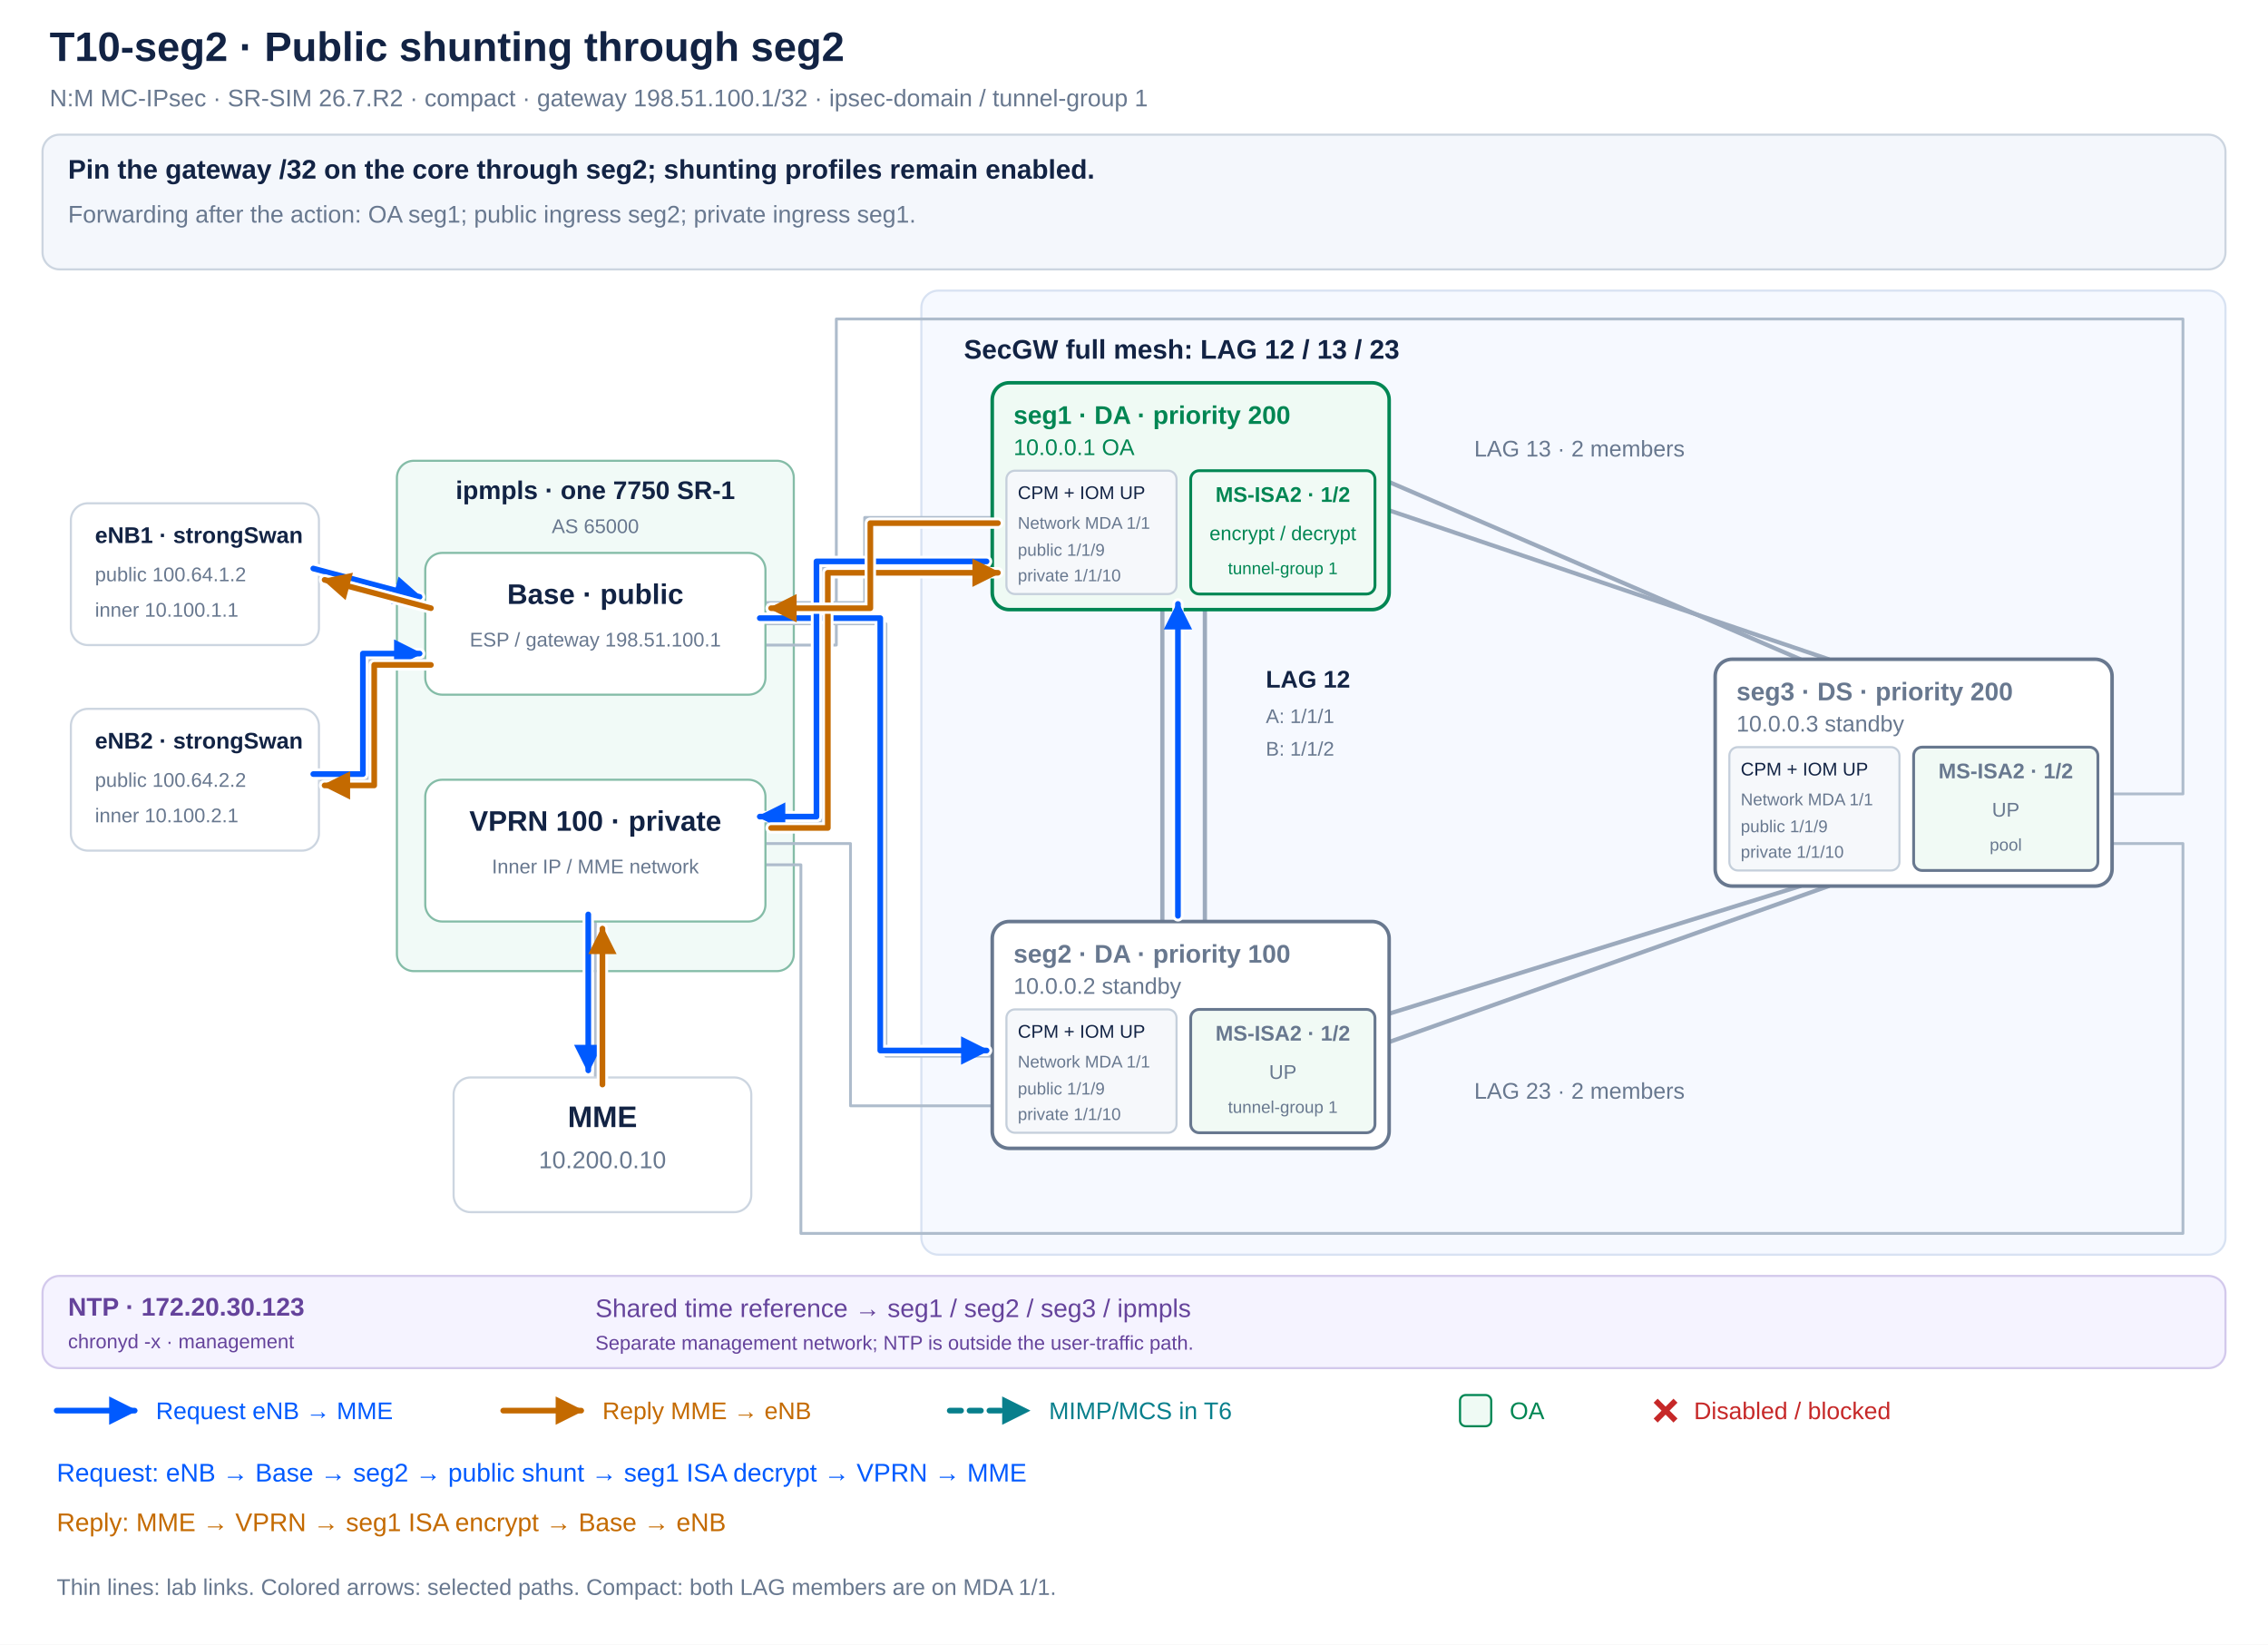
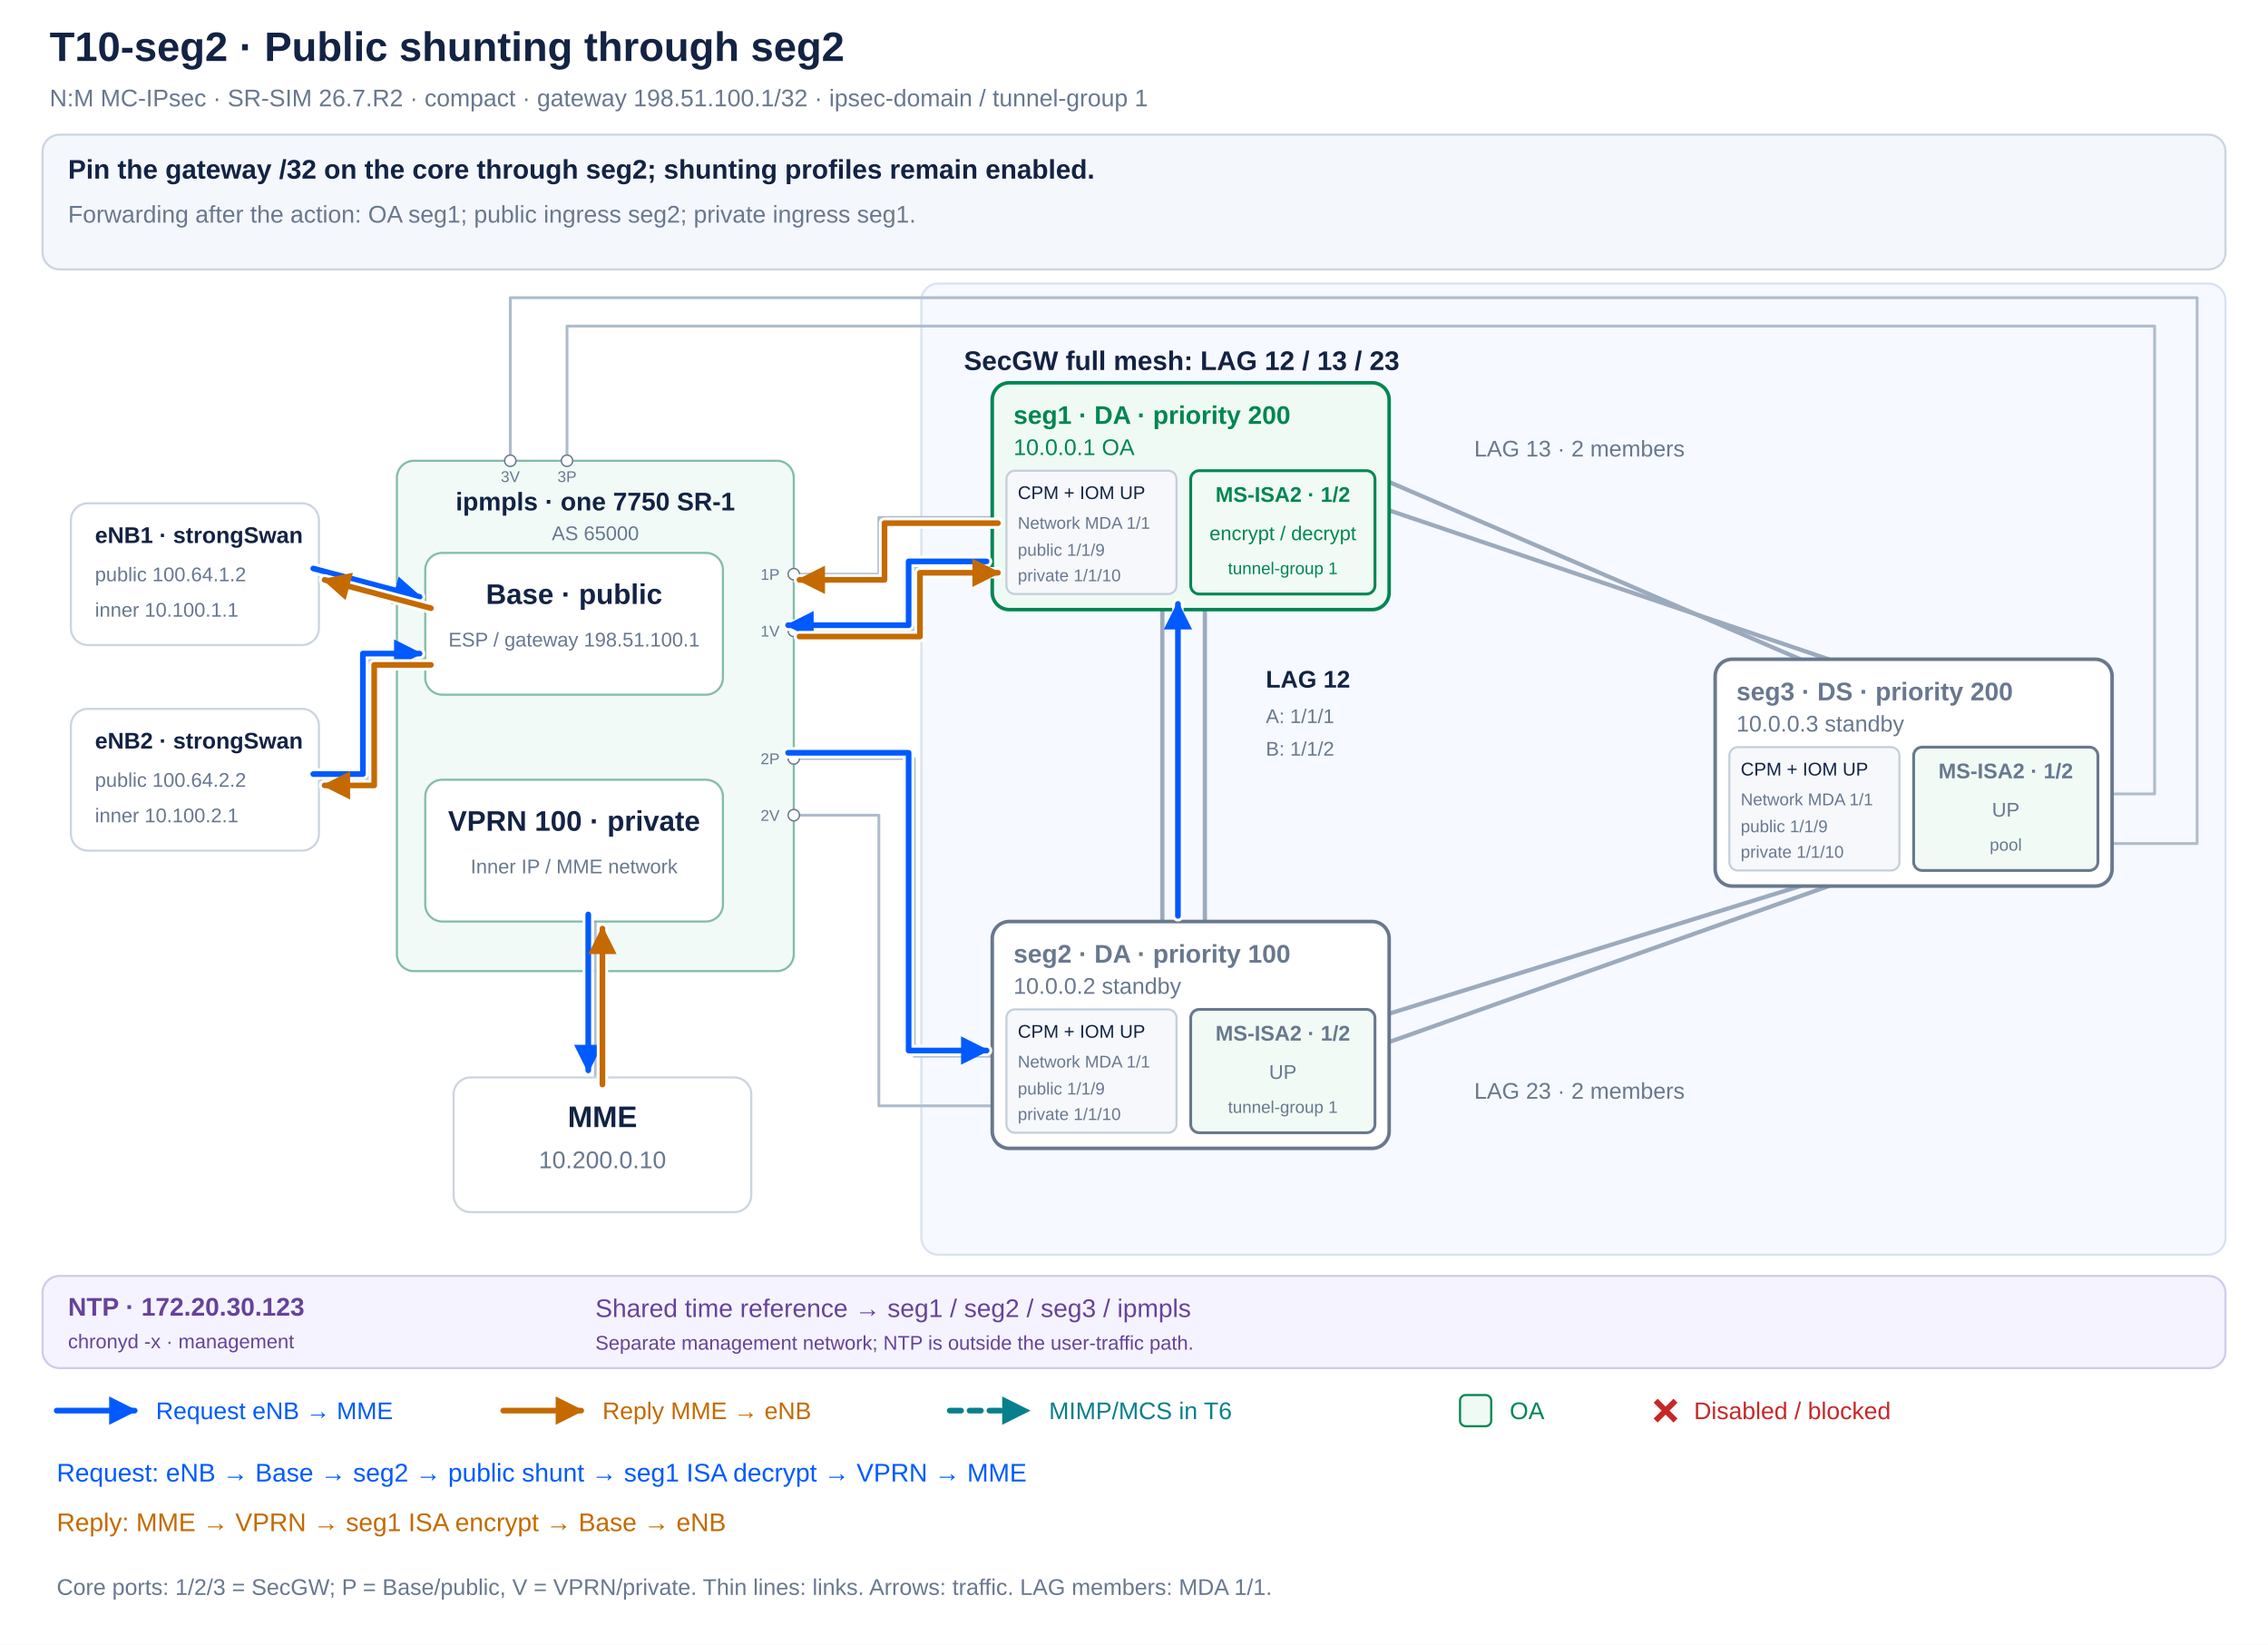
<svg xmlns="http://www.w3.org/2000/svg" width="1600" height="1160" viewBox="0 0 1600 1160" font-family="Arial, sans-serif">
  <defs>
    <marker id="m005aff" viewBox="0 0 10 10" refX="9" refY="5" markerWidth="5" markerHeight="5" orient="auto">
      <path d="M0,0 L10,5 L0,10z" fill="#005aff" />
    </marker>
    <marker id="mc46a00" viewBox="0 0 10 10" refX="9" refY="5" markerWidth="5" markerHeight="5" orient="auto">
      <path d="M0,0 L10,5 L0,10z" fill="#c46a00" />
    </marker>
    <marker id="mc62828" viewBox="0 0 10 10" refX="9" refY="5" markerWidth="5" markerHeight="5" orient="auto">
      <path d="M0,0 L10,5 L0,10z" fill="#c62828" />
    </marker>
    <marker id="m087f8c" viewBox="0 0 10 10" refX="9" refY="5" markerWidth="5" markerHeight="5" orient="auto">
      <path d="M0,0 L10,5 L0,10z" fill="#087f8c" />
    </marker>
  </defs>
  <rect width="1600" height="1160" fill="white" />
  <text x="35" y="43" font-size="29" fill="#122344" text-anchor="start" font-weight="700">T10-seg2 · Public shunting through seg2</text>
  <text x="35" y="75" font-size="17" fill="#68788f" text-anchor="start" font-weight="400">N:M MC-IPsec · SR-SIM 26.7.R2 · compact · gateway 198.51.100.1/32 · ipsec-domain / tunnel-group 1</text>
  <rect x="30" y="95" width="1540" height="95" rx="12" fill="#f4f7fc" stroke="#ccd5e0" stroke-width="1.5" />
  <text x="48" y="126" font-size="19" fill="#122344" text-anchor="start" font-weight="600">Pin the gateway /32 on the core through seg2; shunting profiles remain enabled.</text>
  <text x="48" y="157" font-size="17" fill="#68788f" text-anchor="start" font-weight="400">Forwarding after the action: OA seg1; public ingress seg2; private ingress seg1.</text>
-   <rect x="650" y="205" width="920" height="680" rx="12" fill="#f6f9ff" stroke="#d8e2f2" stroke-width="1.5" />
-   <text x="680" y="253" font-size="19" fill="#122344" text-anchor="start" font-weight="600">SecGW full mesh: LAG 12 / 13 / 23</text>
+   <rect x="650" y="200" width="920" height="685" rx="12" fill="#f6f9ff" stroke="#d8e2f2" stroke-width="1.5" />
+   <text x="680" y="261" font-size="19" fill="#122344" text-anchor="start" font-weight="600">SecGW full mesh: LAG 12 / 13 / 23</text>
  <rect x="280" y="325" width="280" height="360" rx="12" fill="#f1faf7" stroke="#84bca7" stroke-width="1.5" />
-   <text x="420" y="352" font-size="18" fill="#122344" text-anchor="middle" font-weight="600">ipmpls · one 7750 SR-1</text>
-   <text x="420" y="376" font-size="14" fill="#68788f" text-anchor="middle" font-weight="400">AS 65000</text>
-   <polyline points="540,425 610,425 610,365 700,365" fill="none" stroke="#aebccc" stroke-width="2" stroke-linejoin="round" stroke-linecap="round" />
-   <polyline points="540,580 580,580 580,400 700,400" fill="none" stroke="#aebccc" stroke-width="2" stroke-linejoin="round" stroke-linecap="round" />
-   <polyline points="540,440 625,440 625,745 700,745" fill="none" stroke="#aebccc" stroke-width="2" stroke-linejoin="round" stroke-linecap="round" />
-   <polyline points="540,595 600,595 600,780 700,780" fill="none" stroke="#aebccc" stroke-width="2" stroke-linejoin="round" stroke-linecap="round" />
-   <polyline points="540,455 590,455 590,225 1540,225 1540,560 1490,560" fill="none" stroke="#aebccc" stroke-width="2" stroke-linejoin="round" stroke-linecap="round" />
-   <polyline points="540,610 565,610 565,870 1540,870 1540,595 1490,595" fill="none" stroke="#aebccc" stroke-width="2" stroke-linejoin="round" stroke-linecap="round" />
+   <text x="420" y="360" font-size="18" fill="#122344" text-anchor="middle" font-weight="600">ipmpls · one 7750 SR-1</text>
+   <text x="420" y="381" font-size="14" fill="#68788f" text-anchor="middle" font-weight="400">AS 65000</text>
+   <polyline points="560,405 620,405 620,365 700,365" fill="none" stroke="#aebccc" stroke-width="2" stroke-linejoin="round" stroke-linecap="round" />
+   <polyline points="560,445 645,445 645,400 700,400" fill="none" stroke="#aebccc" stroke-width="2" stroke-linejoin="round" stroke-linecap="round" />
+   <polyline points="560,535 645,535 645,745 700,745" fill="none" stroke="#aebccc" stroke-width="2" stroke-linejoin="round" stroke-linecap="round" />
+   <polyline points="560,575 620,575 620,780 700,780" fill="none" stroke="#aebccc" stroke-width="2" stroke-linejoin="round" stroke-linecap="round" />
+   <polyline points="400,325 400,230 1520,230 1520,560 1490,560" fill="none" stroke="#aebccc" stroke-width="2" stroke-linejoin="round" stroke-linecap="round" />
+   <polyline points="360,325 360,210 1550,210 1550,595 1490,595" fill="none" stroke="#aebccc" stroke-width="2" stroke-linejoin="round" stroke-linecap="round" />
  <polyline points="225,405 300,425" fill="none" stroke="#b4bfce" stroke-width="2" stroke-linejoin="round" stroke-linecap="round" />
  <polyline points="225,550 260,550 260,465 300,465" fill="none" stroke="#b4bfce" stroke-width="2" stroke-linejoin="round" stroke-linecap="round" />
  <polyline points="420,650 420,760" fill="none" stroke="#b4bfce" stroke-width="2" stroke-linejoin="round" stroke-linecap="round" />
  <polyline points="820,430 820,650" fill="none" stroke="#9caabd" stroke-width="3" stroke-linejoin="round" stroke-linecap="round" />
  <polyline points="850,430 850,650" fill="none" stroke="#9caabd" stroke-width="3" stroke-linejoin="round" stroke-linecap="round" />
  <polyline points="980,340 1270,465" fill="none" stroke="#9caabd" stroke-width="3" stroke-linejoin="round" stroke-linecap="round" />
  <polyline points="980,360 1290,465" fill="none" stroke="#9caabd" stroke-width="3" stroke-linejoin="round" stroke-linecap="round" />
  <polyline points="980,715 1270,625" fill="none" stroke="#9caabd" stroke-width="3" stroke-linejoin="round" stroke-linecap="round" />
  <polyline points="980,735 1290,625" fill="none" stroke="#9caabd" stroke-width="3" stroke-linejoin="round" stroke-linecap="round" />
-   <rect x="300" y="390" width="240" height="100" rx="12" fill="white" stroke="#84bca7" stroke-width="1.5" />
-   <text x="420" y="426" font-size="20" fill="#122344" text-anchor="middle" font-weight="600">Base · public</text>
-   <text x="420" y="456" font-size="14" fill="#68788f" text-anchor="middle" font-weight="400">ESP / gateway 198.51.100.1</text>
-   <rect x="300" y="550" width="240" height="100" rx="12" fill="white" stroke="#84bca7" stroke-width="1.5" />
-   <text x="420" y="586" font-size="20" fill="#122344" text-anchor="middle" font-weight="600">VPRN 100 · private</text>
-   <text x="420" y="616" font-size="14" fill="#68788f" text-anchor="middle" font-weight="400">Inner IP / MME network</text>
+   <rect x="300" y="390" width="210" height="100" rx="12" fill="white" stroke="#84bca7" stroke-width="1.5" />
+   <text x="405" y="426" font-size="20" fill="#122344" text-anchor="middle" font-weight="600">Base · public</text>
+   <text x="405" y="456" font-size="14" fill="#68788f" text-anchor="middle" font-weight="400">ESP / gateway 198.51.100.1</text>
+   <rect x="300" y="550" width="210" height="100" rx="12" fill="white" stroke="#84bca7" stroke-width="1.5" />
+   <text x="405" y="586" font-size="20" fill="#122344" text-anchor="middle" font-weight="600">VPRN 100 · private</text>
+   <text x="405" y="616" font-size="14" fill="#68788f" text-anchor="middle" font-weight="400">Inner IP / MME network</text>
+   <circle cx="560" cy="405" r="4" fill="white" stroke="#68788f" />
+   <text x="550" y="409" font-size="11" fill="#68788f" text-anchor="end" font-weight="400">1P</text>
+   <circle cx="560" cy="445" r="4" fill="white" stroke="#68788f" />
+   <text x="550" y="449" font-size="11" fill="#68788f" text-anchor="end" font-weight="400">1V</text>
+   <circle cx="560" cy="535" r="4" fill="white" stroke="#68788f" />
+   <text x="550" y="539" font-size="11" fill="#68788f" text-anchor="end" font-weight="400">2P</text>
+   <circle cx="560" cy="575" r="4" fill="white" stroke="#68788f" />
+   <text x="550" y="579" font-size="11" fill="#68788f" text-anchor="end" font-weight="400">2V</text>
+   <circle cx="400" cy="325" r="4" fill="white" stroke="#68788f" />
+   <text x="400" y="340" font-size="11" fill="#68788f" text-anchor="middle" font-weight="400">3P</text>
+   <circle cx="360" cy="325" r="4" fill="white" stroke="#68788f" />
+   <text x="360" y="340" font-size="11" fill="#68788f" text-anchor="middle" font-weight="400">3V</text>
  <rect x="50" y="355" width="175" height="100" rx="12" fill="white" stroke="#ccd5e0" stroke-width="1.5" />
  <text x="67" y="383" font-size="16" fill="#122344" text-anchor="start" font-weight="600">eNB1 · strongSwan</text>
  <text x="67" y="410" font-size="14" fill="#68788f" text-anchor="start" font-weight="400">public 100.64.1.2</text>
  <text x="67" y="435" font-size="14" fill="#68788f" text-anchor="start" font-weight="400">inner 10.100.1.1</text>
  <rect x="50" y="500" width="175" height="100" rx="12" fill="white" stroke="#ccd5e0" stroke-width="1.5" />
  <text x="67" y="528" font-size="16" fill="#122344" text-anchor="start" font-weight="600">eNB2 · strongSwan</text>
  <text x="67" y="555" font-size="14" fill="#68788f" text-anchor="start" font-weight="400">public 100.64.2.2</text>
  <text x="67" y="580" font-size="14" fill="#68788f" text-anchor="start" font-weight="400">inner 10.100.2.1</text>
  <rect x="320" y="760" width="210" height="95" rx="12" fill="white" stroke="#ccd5e0" stroke-width="1.5" />
  <text x="425" y="795" font-size="21" fill="#122344" text-anchor="middle" font-weight="600">MME</text>
  <text x="425" y="824" font-size="17" fill="#68788f" text-anchor="middle" font-weight="400">10.200.0.10</text>
  <rect x="700" y="270" width="280" height="160" rx="12" fill="#effaf4" stroke="#008653" stroke-width="2.5" />
  <text x="715" y="299" font-size="18" fill="#008653" text-anchor="start" font-weight="600">seg1 · DA · priority 200</text>
  <text x="715" y="321" font-size="16" fill="#008653" text-anchor="start" font-weight="400">10.0.0.1     OA</text>
  <rect x="710" y="332" width="120" height="87" rx="6" fill="#f6f8fb" stroke="#c5cfdb" stroke-width="1.5" />
  <text x="718" y="352" font-size="13" fill="#122344" text-anchor="start" font-weight="400">CPM + IOM UP</text>
  <text x="718" y="373" font-size="12" fill="#68788f" text-anchor="start" font-weight="400">Network MDA 1/1</text>
  <text x="718" y="392" font-size="12" fill="#68788f" text-anchor="start" font-weight="400">public 1/1/9</text>
  <text x="718" y="410" font-size="12" fill="#68788f" text-anchor="start" font-weight="400">private 1/1/10</text>
  <rect x="840" y="332" width="130" height="87" rx="6" fill="#f1faf5" stroke="#008653" stroke-width="2" />
  <text x="905" y="354" font-size="15" fill="#008653" text-anchor="middle" font-weight="600">MS-ISA2 · 1/2</text>
  <text x="905" y="381" font-size="14" fill="#008653" text-anchor="middle" font-weight="400">encrypt / decrypt</text>
  <text x="905" y="405" font-size="12" fill="#008653" text-anchor="middle" font-weight="400">tunnel-group 1</text>
  <rect x="700" y="650" width="280" height="160" rx="12" fill="white" stroke="#68788f" stroke-width="2.5" />
  <text x="715" y="679" font-size="18" fill="#68788f" text-anchor="start" font-weight="600">seg2 · DA · priority 100</text>
  <text x="715" y="701" font-size="16" fill="#68788f" text-anchor="start" font-weight="400">10.0.0.2     standby</text>
  <rect x="710" y="712" width="120" height="87" rx="6" fill="#f6f8fb" stroke="#c5cfdb" stroke-width="1.5" />
  <text x="718" y="732" font-size="13" fill="#122344" text-anchor="start" font-weight="400">CPM + IOM UP</text>
  <text x="718" y="753" font-size="12" fill="#68788f" text-anchor="start" font-weight="400">Network MDA 1/1</text>
  <text x="718" y="772" font-size="12" fill="#68788f" text-anchor="start" font-weight="400">public 1/1/9</text>
  <text x="718" y="790" font-size="12" fill="#68788f" text-anchor="start" font-weight="400">private 1/1/10</text>
  <rect x="840" y="712" width="130" height="87" rx="6" fill="#f1faf5" stroke="#68788f" stroke-width="2" />
  <text x="905" y="734" font-size="15" fill="#68788f" text-anchor="middle" font-weight="600">MS-ISA2 · 1/2</text>
  <text x="905" y="761" font-size="14" fill="#68788f" text-anchor="middle" font-weight="400">UP</text>
  <text x="905" y="785" font-size="12" fill="#68788f" text-anchor="middle" font-weight="400">tunnel-group 1</text>
  <rect x="1210" y="465" width="280" height="160" rx="12" fill="white" stroke="#68788f" stroke-width="2.5" />
  <text x="1225" y="494" font-size="18" fill="#68788f" text-anchor="start" font-weight="600">seg3 · DS · priority 200</text>
  <text x="1225" y="516" font-size="16" fill="#68788f" text-anchor="start" font-weight="400">10.0.0.3     standby</text>
  <rect x="1220" y="527" width="120" height="87" rx="6" fill="#f6f8fb" stroke="#c5cfdb" stroke-width="1.5" />
  <text x="1228" y="547" font-size="13" fill="#122344" text-anchor="start" font-weight="400">CPM + IOM UP</text>
  <text x="1228" y="568" font-size="12" fill="#68788f" text-anchor="start" font-weight="400">Network MDA 1/1</text>
  <text x="1228" y="587" font-size="12" fill="#68788f" text-anchor="start" font-weight="400">public 1/1/9</text>
  <text x="1228" y="605" font-size="12" fill="#68788f" text-anchor="start" font-weight="400">private 1/1/10</text>
  <rect x="1350" y="527" width="130" height="87" rx="6" fill="#f1faf5" stroke="#68788f" stroke-width="2" />
  <text x="1415" y="549" font-size="15" fill="#68788f" text-anchor="middle" font-weight="600">MS-ISA2 · 1/2</text>
  <text x="1415" y="576" font-size="14" fill="#68788f" text-anchor="middle" font-weight="400">UP</text>
  <text x="1415" y="600" font-size="12" fill="#68788f" text-anchor="middle" font-weight="400">pool</text>
  <polyline points="221,401 296,421" fill="none" stroke="white" stroke-width="8" stroke-linejoin="round" stroke-linecap="round" />
  <polyline points="221,401 296,421" fill="none" stroke="#005aff" stroke-width="4" stroke-linejoin="round" stroke-linecap="round" marker-end="url(#m005aff)" />
  <polyline points="221,546 256,546 256,461 296,461" fill="none" stroke="white" stroke-width="8" stroke-linejoin="round" stroke-linecap="round" />
  <polyline points="221,546 256,546 256,461 296,461" fill="none" stroke="#005aff" stroke-width="4" stroke-linejoin="round" stroke-linecap="round" marker-end="url(#m005aff)" />
-   <polyline points="536,436 621,436 621,741 696,741" fill="none" stroke="white" stroke-width="8" stroke-linejoin="round" stroke-linecap="round" />
-   <polyline points="536,436 621,436 621,741 696,741" fill="none" stroke="#005aff" stroke-width="4" stroke-linejoin="round" stroke-linecap="round" marker-end="url(#m005aff)" />
+   <polyline points="556,531 641,531 641,741 696,741" fill="none" stroke="white" stroke-width="8" stroke-linejoin="round" stroke-linecap="round" />
+   <polyline points="556,531 641,531 641,741 696,741" fill="none" stroke="#005aff" stroke-width="4" stroke-linejoin="round" stroke-linecap="round" marker-end="url(#m005aff)" />
  <polyline points="831.0,646.0 831.0,426.0" fill="none" stroke="white" stroke-width="8" stroke-linejoin="round" stroke-linecap="round" />
  <polyline points="831.0,646.0 831.0,426.0" fill="none" stroke="#005aff" stroke-width="4" stroke-linejoin="round" stroke-linecap="round" marker-end="url(#m005aff)" />
-   <polyline points="696,396 576,396 576,576 536,576" fill="none" stroke="white" stroke-width="8" stroke-linejoin="round" stroke-linecap="round" />
-   <polyline points="696,396 576,396 576,576 536,576" fill="none" stroke="#005aff" stroke-width="4" stroke-linejoin="round" stroke-linecap="round" marker-end="url(#m005aff)" />
+   <polyline points="696,396 641,396 641,441 556,441" fill="none" stroke="white" stroke-width="8" stroke-linejoin="round" stroke-linecap="round" />
+   <polyline points="696,396 641,396 641,441 556,441" fill="none" stroke="#005aff" stroke-width="4" stroke-linejoin="round" stroke-linecap="round" marker-end="url(#m005aff)" />
  <polyline points="415,645 415,755" fill="none" stroke="white" stroke-width="8" stroke-linejoin="round" stroke-linecap="round" />
  <polyline points="415,645 415,755" fill="none" stroke="#005aff" stroke-width="4" stroke-linejoin="round" stroke-linecap="round" marker-end="url(#m005aff)" />
  <polyline points="425,765 425,655" fill="none" stroke="white" stroke-width="8" stroke-linejoin="round" stroke-linecap="round" />
  <polyline points="425,765 425,655" fill="none" stroke="#c46a00" stroke-width="4" stroke-linejoin="round" stroke-linecap="round" marker-end="url(#mc46a00)" />
-   <polyline points="544,584 584,584 584,404 704,404" fill="none" stroke="white" stroke-width="8" stroke-linejoin="round" stroke-linecap="round" />
-   <polyline points="544,584 584,584 584,404 704,404" fill="none" stroke="#c46a00" stroke-width="4" stroke-linejoin="round" stroke-linecap="round" marker-end="url(#mc46a00)" />
-   <polyline points="704,369 614,369 614,429 544,429" fill="none" stroke="white" stroke-width="8" stroke-linejoin="round" stroke-linecap="round" />
-   <polyline points="704,369 614,369 614,429 544,429" fill="none" stroke="#c46a00" stroke-width="4" stroke-linejoin="round" stroke-linecap="round" marker-end="url(#mc46a00)" />
+   <polyline points="564,449 649,449 649,404 704,404" fill="none" stroke="white" stroke-width="8" stroke-linejoin="round" stroke-linecap="round" />
+   <polyline points="564,449 649,449 649,404 704,404" fill="none" stroke="#c46a00" stroke-width="4" stroke-linejoin="round" stroke-linecap="round" marker-end="url(#mc46a00)" />
+   <polyline points="704,369 624,369 624,409 564,409" fill="none" stroke="white" stroke-width="8" stroke-linejoin="round" stroke-linecap="round" />
+   <polyline points="704,369 624,369 624,409 564,409" fill="none" stroke="#c46a00" stroke-width="4" stroke-linejoin="round" stroke-linecap="round" marker-end="url(#mc46a00)" />
  <polyline points="304,429 229,409" fill="none" stroke="white" stroke-width="8" stroke-linejoin="round" stroke-linecap="round" />
  <polyline points="304,429 229,409" fill="none" stroke="#c46a00" stroke-width="4" stroke-linejoin="round" stroke-linecap="round" marker-end="url(#mc46a00)" />
  <polyline points="304,469 264,469 264,554 229,554" fill="none" stroke="white" stroke-width="8" stroke-linejoin="round" stroke-linecap="round" />
  <polyline points="304,469 264,469 264,554 229,554" fill="none" stroke="#c46a00" stroke-width="4" stroke-linejoin="round" stroke-linecap="round" marker-end="url(#mc46a00)" />
  <text x="893" y="485" font-size="17" fill="#122344" text-anchor="start" font-weight="600">LAG 12</text>
  <text x="893" y="510" font-size="14" fill="#68788f" text-anchor="start" font-weight="400">A: 1/1/1</text>
  <text x="893" y="533" font-size="14" fill="#68788f" text-anchor="start" font-weight="400">B: 1/1/2</text>
  <text x="1040" y="322" font-size="16" fill="#68788f" text-anchor="start" font-weight="400">LAG 13 · 2 members</text>
  <text x="1040" y="775" font-size="16" fill="#68788f" text-anchor="start" font-weight="400">LAG 23 · 2 members</text>
  <rect x="30" y="900" width="1540" height="65" rx="12" fill="#f5f3ff" stroke="#d3c9ec" stroke-width="1.5" />
  <text x="48" y="928" font-size="18" fill="#65439b" text-anchor="start" font-weight="600">NTP · 172.20.30.123</text>
  <text x="48" y="951" font-size="14" fill="#65439b" text-anchor="start" font-weight="400">chronyd -x · management</text>
  <text x="420" y="929" font-size="18" fill="#65439b" text-anchor="start" font-weight="400">Shared time reference → seg1 / seg2 / seg3 / ipmpls</text>
  <text x="420" y="952" font-size="14" fill="#65439b" text-anchor="start" font-weight="400">Separate management network; NTP is outside the user-traffic path.</text>
  <polyline points="40,995 95,995" fill="none" stroke="#005aff" stroke-width="4" stroke-linejoin="round" stroke-linecap="round" marker-end="url(#m005aff)" />
  <text x="110" y="1001" font-size="17" fill="#005aff" text-anchor="start" font-weight="400">Request eNB → MME</text>
  <polyline points="355,995 410,995" fill="none" stroke="#c46a00" stroke-width="4" stroke-linejoin="round" stroke-linecap="round" marker-end="url(#mc46a00)" />
  <text x="425" y="1001" font-size="17" fill="#c46a00" text-anchor="start" font-weight="400">Reply MME → eNB</text>
  <polyline points="670,995 725,995" fill="none" stroke="#087f8c" stroke-width="4" stroke-linejoin="round" stroke-linecap="round" stroke-dasharray="8 6" marker-end="url(#m087f8c)" />
  <text x="740" y="1001" font-size="17" fill="#087f8c" text-anchor="start" font-weight="400">MIMP/MCS in T6</text>
  <rect x="1030" y="984" width="22" height="22" rx="4" fill="#effaf4" stroke="#008653" stroke-width="1.5" />
  <text x="1065" y="1001" font-size="17" fill="#008653" text-anchor="start" font-weight="400">OA</text>
  <circle cx="1175" cy="995" r="12" fill="white" />
  <path d="M1168,988 L1182,1002 M1168,1002 L1182,988" stroke="#c62828" stroke-width="4" />
  <text x="1195" y="1001" font-size="17" fill="#c62828" text-anchor="start" font-weight="400">Disabled / blocked</text>
  <text x="40" y="1045" font-size="18" fill="#005aff" text-anchor="start" font-weight="400">Request: eNB → Base → seg2 → public shunt → seg1 ISA decrypt → VPRN → MME</text>
  <text x="40" y="1080" font-size="18" fill="#c46a00" text-anchor="start" font-weight="400">Reply: MME → VPRN → seg1 ISA encrypt → Base → eNB</text>
-   <text x="40" y="1125" font-size="16" fill="#68788f" text-anchor="start" font-weight="400">Thin lines: lab links. Colored arrows: selected paths. Compact: both LAG members are on MDA 1/1.</text>
+   <text x="40" y="1125" font-size="16" fill="#68788f" text-anchor="start" font-weight="400">Core ports: 1/2/3 = SecGW; P = Base/public, V = VPRN/private. Thin lines: links. Arrows: traffic. LAG members: MDA 1/1.</text>
</svg>
